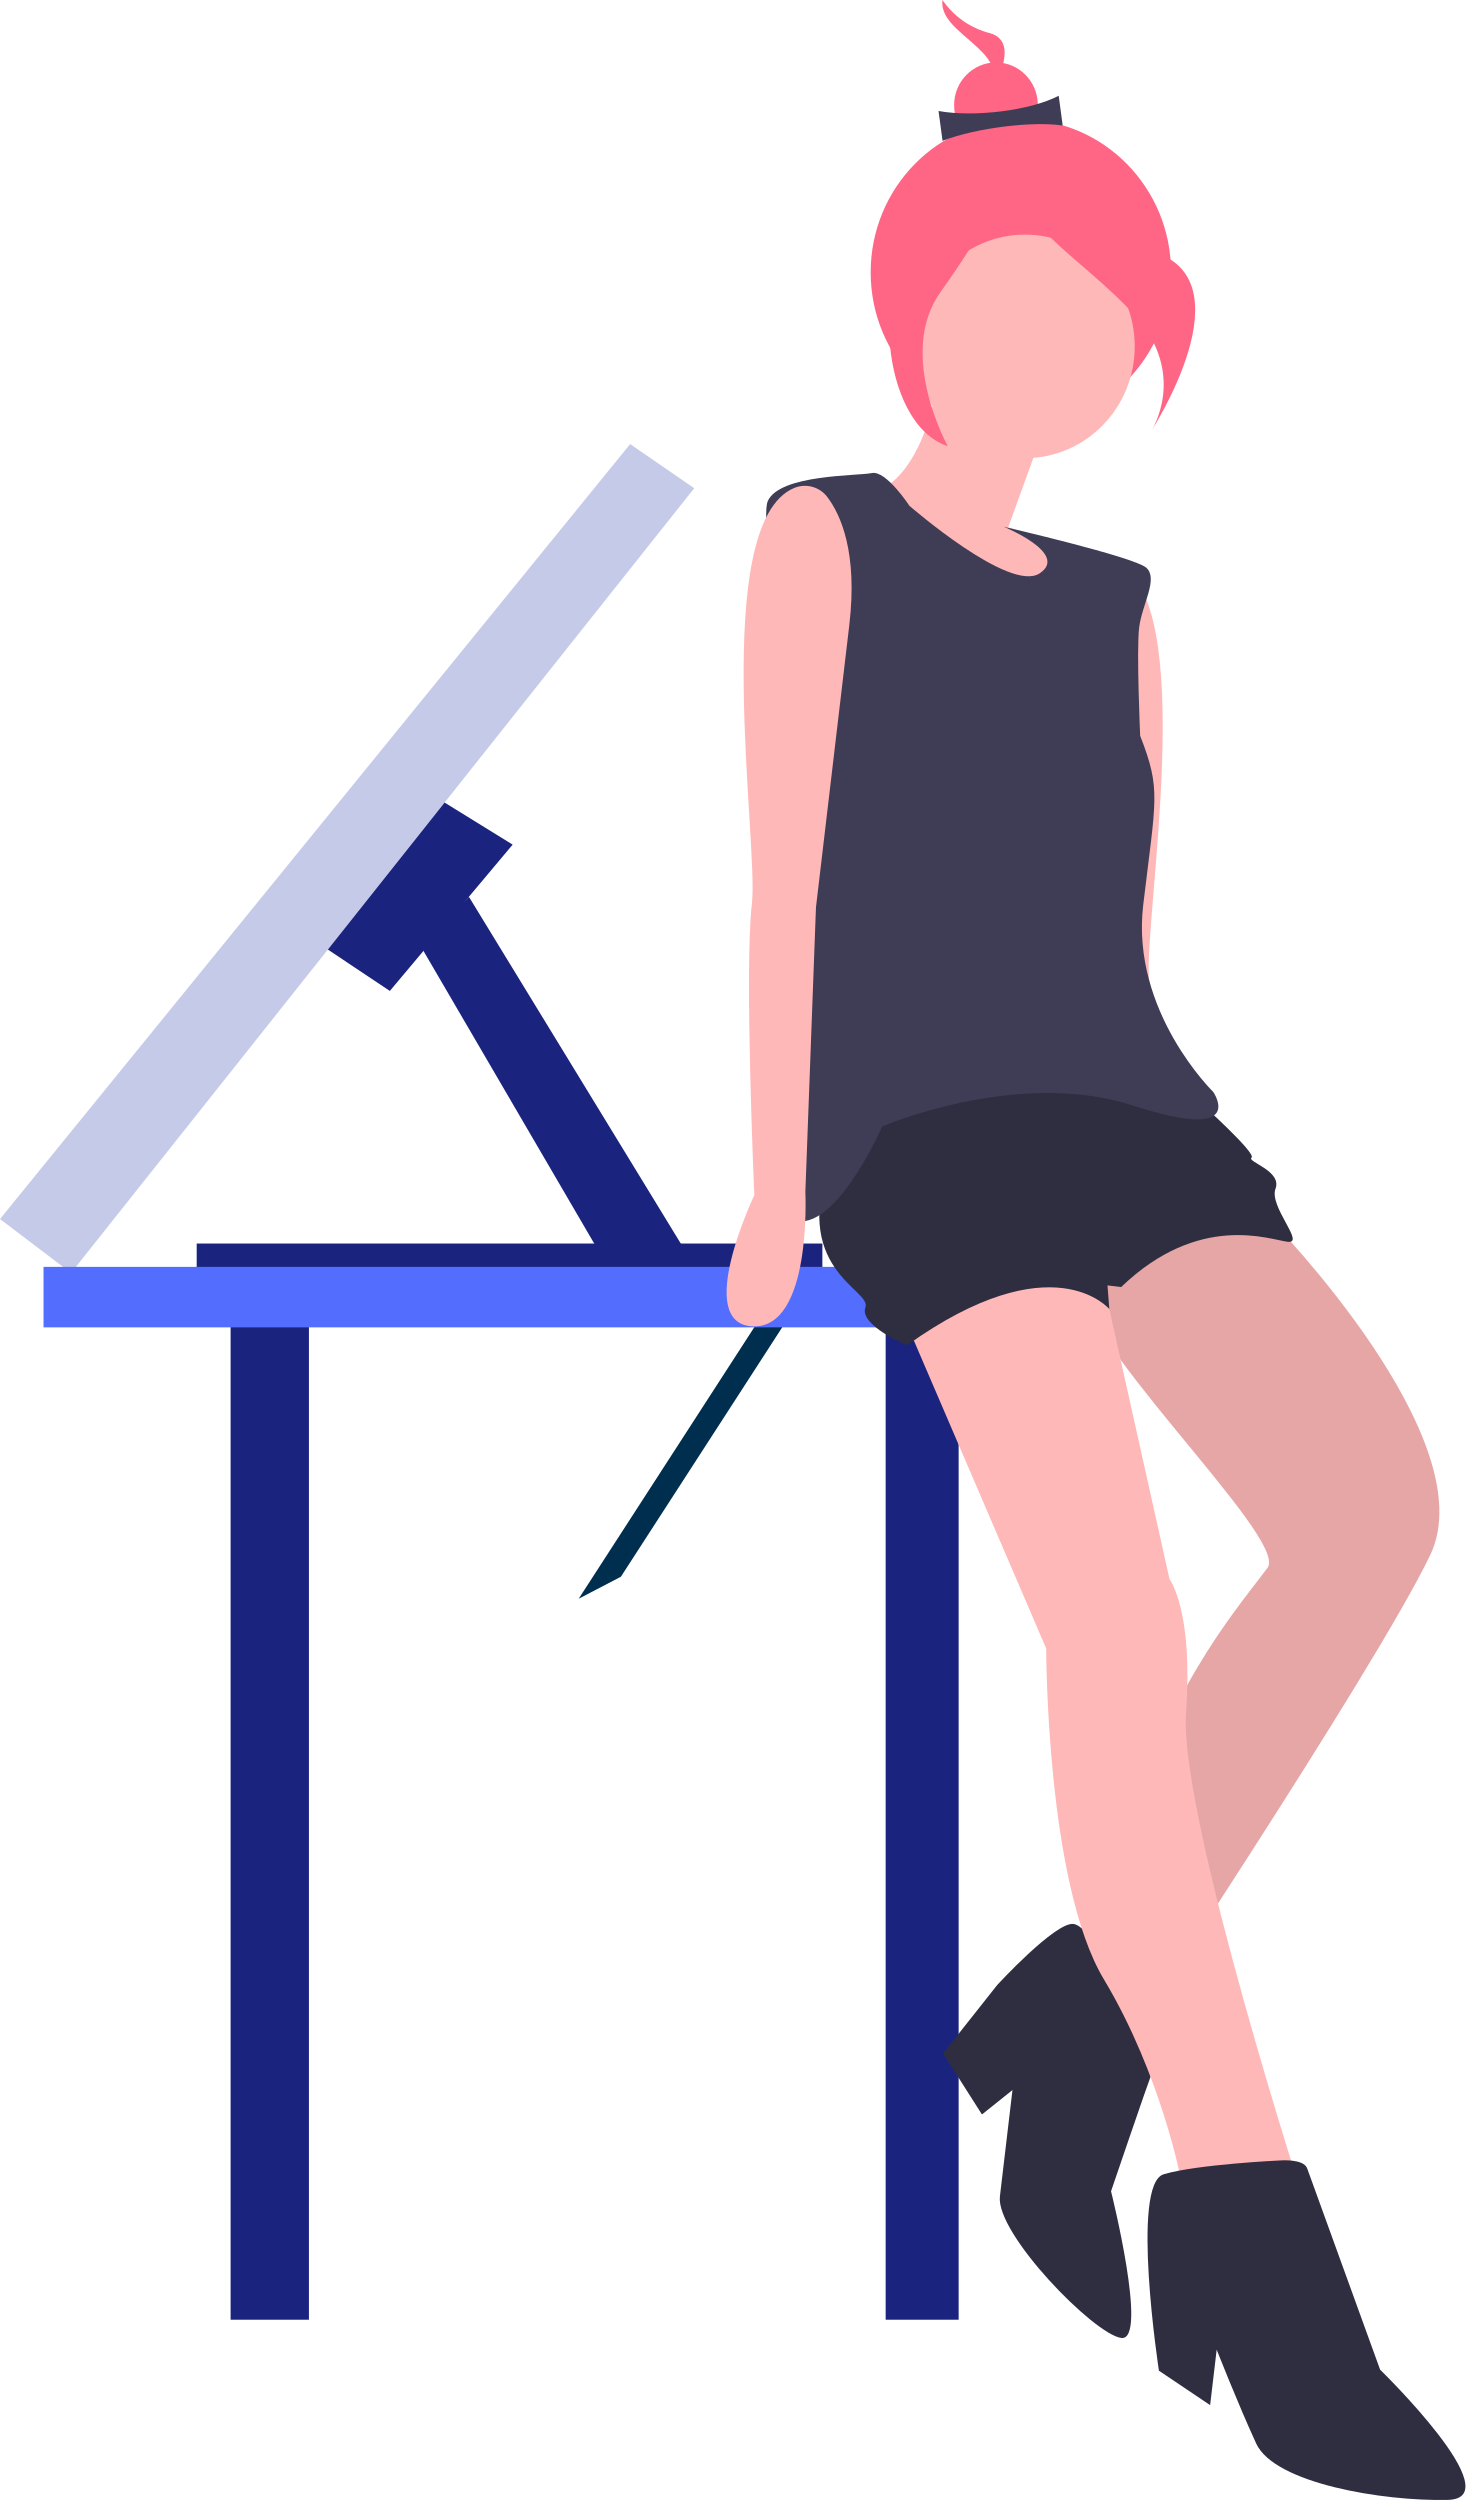
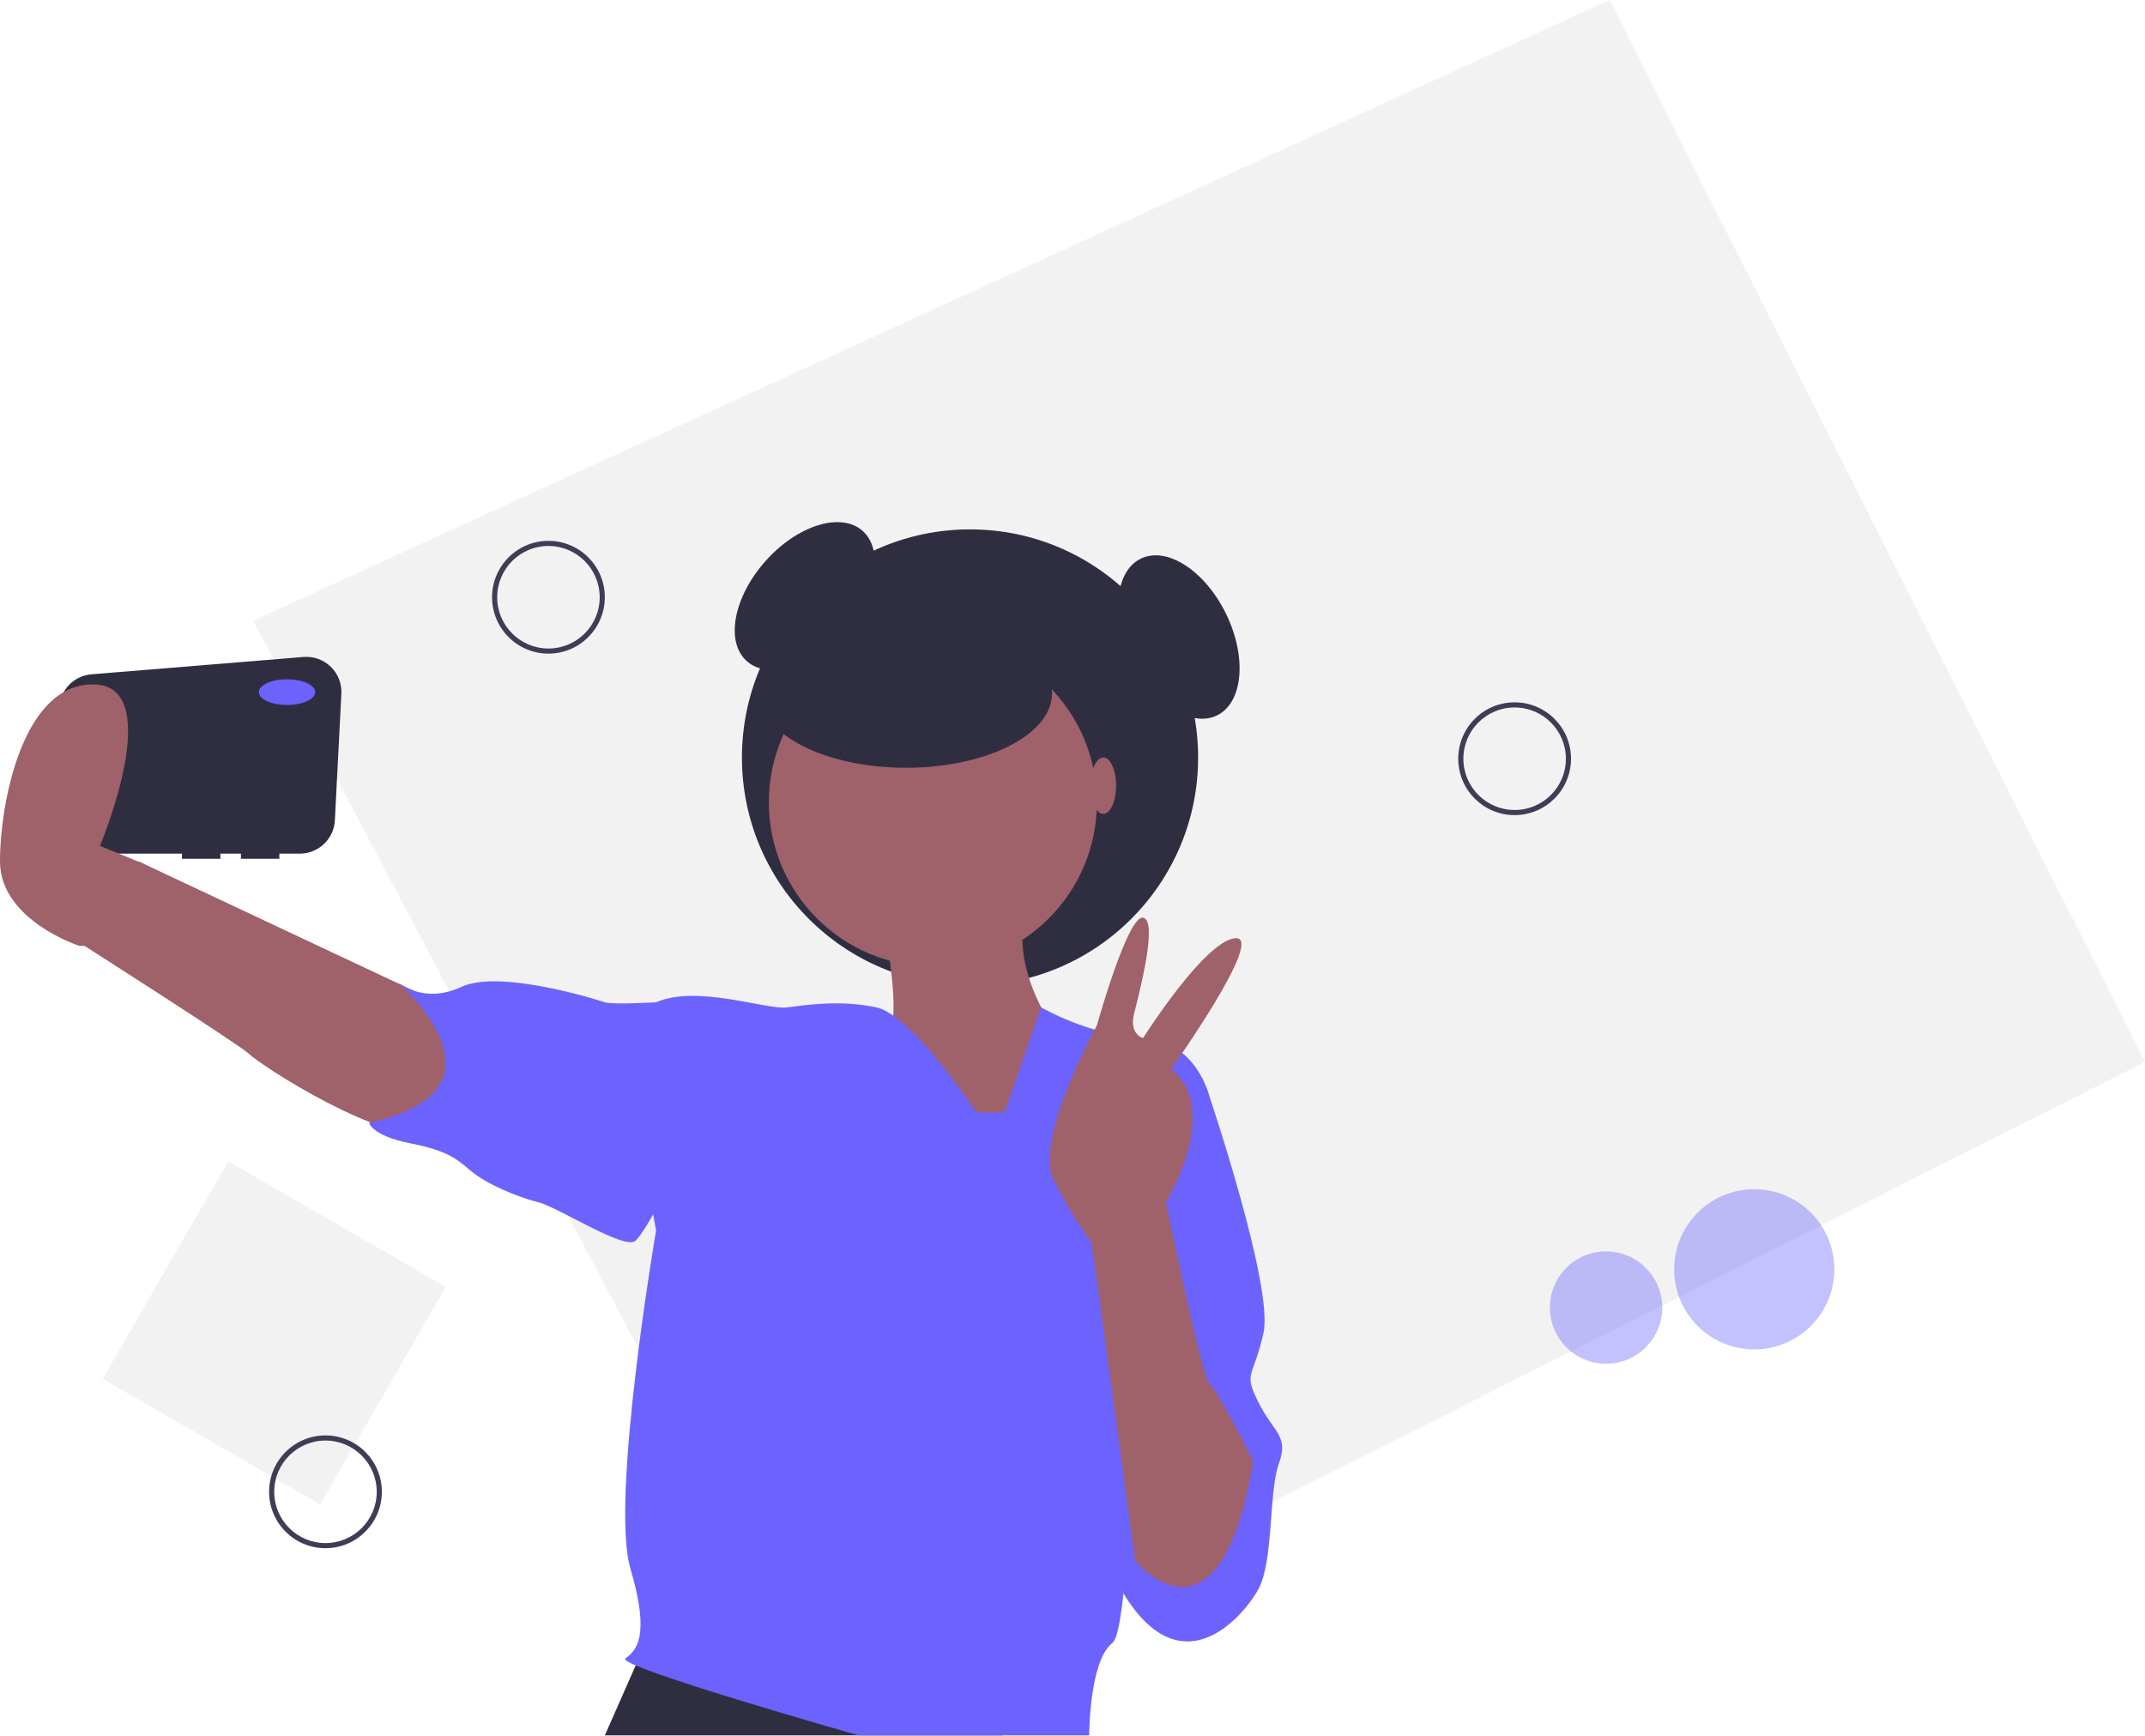
- <svg xmlns="http://www.w3.org/2000/svg" id="b2975d1f-ae6a-4396-8916-b342c341cf92" data-name="Layer 1" width="458.692" height="782.517" viewBox="0 0 458.692 782.517">
-   <polygon points="245.882 401.346 250.892 405.064 193.947 493.101 182.761 498.933 245.882 401.346" fill="#002e4e" stroke="#002e4e" stroke-miterlimit="10" stroke-width="1.124" />
-   <polygon points="0 381.559 197.236 139.002 217.293 152.818 22.229 398.446 0 381.559" fill="#c5cae9" />
-   <polygon points="139.157 251.209 160.463 264.374 122.019 310.174 102.621 297.215 139.157 251.209" fill="#1a237e" />
-   <polygon points="146.766 280.691 213.672 390.192 187.485 391.793 131.72 296.226 146.766 280.691" fill="#1a237e" />
-   <rect x="61.566" y="389.235" width="195.843" height="9.211" fill="#1a237e" />
-   <rect x="72.181" y="407.476" width="24.515" height="318.612" fill="#1a237e" />
-   <rect x="277.217" y="407.476" width="22.844" height="318.612" fill="#1a237e" />
-   <rect x="13.622" y="396.538" width="353.299" height="18.934" fill="#536dfe" />
-   <ellipse cx="319.537" cy="85.238" rx="47.01" ry="47.886" fill="#ff6584" />
-   <path d="M710.937,238.501a8.765,8.765,0,0,0-10.47,2.72c-4.175,5.309-9.873,16.96-7.686,39.814l8.471,88.513,1.348,89.22S715.343,499.903,734,499.515s-15.452-39.4-15.452-39.4,4.73-70.781,2.786-91.096C719.522,350.081,737.462,250.253,710.937,238.501Z" transform="translate(-361.6589 -62.48322)" fill="#ffb8b8" />
-   <path d="M687.934,198.004l-10.695,29.526,15.289,4.811,2.147,42.848-37.907-20.799-19.092-21.43-2.382-16.445s14.723-2.601,20.076-35.719Z" transform="translate(-361.6589 -62.48322)" fill="#ffb8b8" />
-   <path d="M759.706,444.686s66.882,68.403,49.647,104.47-101.341,162.323-101.341,162.323l-22.5-29.189s22.116-16.379,32.416-54.764,33.613-64.897,40.494-74.332-64.606-75.466-58.291-92.313S759.706,444.686,759.706,444.686Z" transform="translate(-361.6589 -62.48322)" fill="#ffb8b8" />
-   <path d="M759.706,444.686s66.882,68.403,49.647,104.47-101.341,162.323-101.341,162.323l-22.5-29.189s22.116-16.379,32.416-54.764,33.613-64.897,40.494-74.332-64.606-75.466-58.291-92.313S759.706,444.686,759.706,444.686Z" transform="translate(-361.6589 -62.48322)" opacity="0.1" />
-   <path d="M717.682,690.637s6.987,14.072,4.882,19.688-13.142,38.037-13.142,38.037,11.752,46.962,3.226,45.917-39.381-32.727-38.013-44.307l3.932-33.292-9.552,7.64-12.158-19.111,16.945-21.418s18.195-19.796,23.879-19.1S717.682,690.637,717.682,690.637Z" transform="translate(-361.6589 -62.48322)" fill="#2f2e41" />
-   <path d="M704.394,461.402l4.487,10.829,18.845,84.542s7.5,9.73,5.16,41.748,37.809,155.882,37.809,155.882l1.356,25.13-24.157-2.961L731.421,745.184s-6.186-33.064-24.252-63.178S689.125,578.473,689.125,578.473L640.503,465.319l38.26-18.806Z" transform="translate(-361.6589 -62.48322)" fill="#ffb8b8" />
-   <path d="M762.458,738.709s7.276-.577,8.355,2.492,22.831,63.004,22.831,63.004,41.368,40.312,21.133,40.769-54.168-5.17-59.906-17.621-12.382-29.418-12.382-29.418l-2.052,17.37-16.026-10.775s-8.963-58.367,1.497-61.491S762.458,738.709,762.458,738.709Z" transform="translate(-361.6589 -62.48322)" fill="#2f2e41" />
-   <path d="M738.061,408.259s16.934,15.291,15.342,16.565,9.605,4.114,7.5,9.73,9.487,17.315,3.803,16.619-27.736-9.273-52.128,14.169l-4.263-.522.566,7.412s-17.671-21.255-63.325,11.328c0,0-15.118-6.258-13.013-11.874s-24.552-11.82-10.16-48.235S681.339,388.091,681.339,388.091Z" transform="translate(-361.6589 -62.48322)" fill="#2f2e41" />
-   <path d="M646.319,220.804s-7.329-11.177-11.763-10.252-28.677.367-32.544,8.703,14.551,94.818,11.591,107.671-18.678,109.312-5.152,116.843,29.339-28.71,29.339-28.71,42.523-18.283,78.614-6.518S741.415,404.265,741.415,404.265s-25.855-25.195-21.923-58.487,5.695-36.013-.95-52.98c0,0-1.186-26.577-.331-33.814s6.144-15.4,2.223-18.817-44.617-12.81-44.617-12.81,20.631,8.402,11.25,14.595S646.319,220.804,646.319,220.804Z" transform="translate(-361.6589 -62.48322)" fill="#3f3d56" />
-   <ellipse cx="320.827" cy="108.421" rx="34.35" ry="34.99" fill="#ffb8b8" />
-   <path d="M610.284,215.203a8.77,8.77,0,0,1,10.407,2.96c4.057,5.404,9.495,17.183,6.802,39.98L617.064,346.44l-3.324,89.167s2.147,42.848-16.497,42.031.524-41.052.524-41.052-3.161-70.872-.768-91.137C599.231,326.558,583.506,226.343,610.284,215.203Z" transform="translate(-361.6589 -62.48322)" fill="#ffb8b8" />
-   <path d="M656.658,62.483a25.759,25.759,0,0,0,14.827,10.383c10.368,2.828.085,18.699.085,18.699s3.739-5.771-1.654-11.883S655.842,69.391,656.658,62.483Z" transform="translate(-361.6589 -62.48322)" fill="#ff6584" />
-   <ellipse cx="311.748" cy="32.889" rx="13.101" ry="13.345" fill="#ff6584" />
-   <path d="M656.68,106.558c10.68-4.115,28.464-6.201,37.613-4.775l-1.255-9.333c-8.796,4.631-26.498,6.807-37.613,4.775Z" transform="translate(-361.6589 -62.48322)" fill="#3f3d56" />
-   <path d="M677.347,109.899s13.385,22.679,44.51,31.169.254,56.134.254,56.134,11.226-17.325-4.966-35.673S674.897,130.637,677.347,109.899Z" transform="translate(-361.6589 -62.48322)" fill="#ff6584" />
-   <path d="M676.284,108.521s-12.859,31.151-26.976,34.096-13.046,52.167,9.03,59.548c0,0-16.098-28.856-2.338-48.208S678.453,119.306,676.284,108.521Z" transform="translate(-361.6589 -62.48322)" fill="#ff6584" />
+ <svg xmlns="http://www.w3.org/2000/svg" id="bb2a0322-f60c-49c8-997e-d7c4b3c4ffc5" data-name="Layer 1" width="836.965" height="677.027" viewBox="0 0 836.965 677.027">
+   <polygon points="326.236 671.863 836.965 414.298 628.031 0 98.794 242.164 326.236 671.863" fill="#f2f2f2" />
+   <circle cx="684.504" cy="495.199" r="31.248" fill="#6c63ff" opacity="0.4" />
+   <circle cx="626.672" cy="510.123" r="21.92" fill="#6c63ff" opacity="0.4" />
+   <rect x="239.517" y="582.49" width="98" height="98" transform="translate(172.8817 -171.1417) rotate(30)" fill="#f2f2f2" />
+   <path d="M772.517,429.49a22,22,0,1,1,22-22A22.025,22.025,0,0,1,772.517,429.49Zm0-42a20,20,0,1,0,20,20A20.022,20.022,0,0,0,772.517,387.49Z" transform="translate(-181.5174 -111.4866)" fill="#3f3d56" />
+   <path d="M395.517,366.49a22,22,0,1,1,22-22A22.025,22.025,0,0,1,395.517,366.49Zm0-42a20,20,0,1,0,20,20A20.022,20.022,0,0,0,395.517,324.49Z" transform="translate(-181.5174 -111.4866)" fill="#3f3d56" />
+   <path d="M308.517,715.49a22,22,0,1,1,22-22A22.025,22.025,0,0,1,308.517,715.49Zm0-42a20,20,0,1,0,20,20A20.022,20.022,0,0,0,308.517,673.49Z" transform="translate(-181.5174 -111.4866)" fill="#3f3d56" />
+   <ellipse cx="495.517" cy="344.013" rx="34" ry="20.5" transform="translate(-272.4577 373.7716) rotate(-48.3118)" fill="#2f2e41" />
+   <circle cx="378.5" cy="295.527" r="89" fill="#2f2e41" />
+   <path d="M299.93,367.789,217.206,374.557a13.688,13.688,0,0,0-12.536,12.653L201.581,429.836a13.688,13.688,0,0,0,13.652,14.677h37.284v2h15v-2h8v2h15v-2h7.996a13.688,13.688,0,0,0,13.67-12.987l2.533-49.394A13.688,13.688,0,0,0,299.93,367.789Z" transform="translate(-181.5174 -111.4866)" fill="#2f2e41" />
+   <path d="M352.517,502.513l-117-55-21,33s60.838,38.838,64,42c4.5,4.5,53,36,72,31S360.517,507.513,352.517,502.513Z" transform="translate(-181.5174 -111.4866)" fill="#9f616a" />
+   <polygon points="251 643.027 236 677.027 391.28 677.027 380 641.027 251 643.027" fill="#2f2e41" />
+   <path d="M527.517,478.513s6,33,0,37,40,53,40,53l19-17,6-39s-18-25-10-47S527.517,478.513,527.517,478.513Z" transform="translate(-181.5174 -111.4866)" fill="#9f616a" />
+   <circle cx="364" cy="313.027" r="64" fill="#9f616a" />
+   <path d="M562.517,545.513s-25-38-39-41-27-1-35,0-35-9-51-2,0,89,0,89-18,105-10,132,2,32-2,35,91,30,91,30h90s0-29,9-36,8-155,8-155l30-58s-5-22-26-23-39.745-12.025-39.745-12.025l-14.255,41.025Z" transform="translate(-181.5174 -111.4866)" fill="#6c63ff" />
+   <path d="M446.517,507.513l-9-5s-17,1-20,0-41-13-56-6-25-2-25-2,49,42-11,55c0,0,1,5,16,8s18,6,24,11,18,10,26,12,34,19,38,15,11-18,11-18Z" transform="translate(-181.5174 -111.4866)" fill="#6c63ff" />
+   <path d="M634.517,528.513l19,11s25,74,21,92-8,15-2,27,12,13,8,24-2,38-8,49-35,46-60-13S634.517,528.513,634.517,528.513Z" transform="translate(-181.5174 -111.4866)" fill="#6c63ff" />
+   <path d="M670.517,681.513s-14-28-17-30-17-71-17-71,22-36,2-52c0,0,37-52,25-51s-36,39-36,39-5.5-1.5-3.5-9.5,9.5-36.5,3.5-37.5-18,42-18,42-24.5,44.5-17,60a193.221,193.221,0,0,0,15,25l17,124S657.517,760.513,670.517,681.513Z" transform="translate(-181.5174 -111.4866)" fill="#9f616a" />
+   <ellipse cx="112" cy="270.027" rx="11" ry="5" fill="#6c63ff" />
+   <path d="M226.517,480.513h-14s-31-10-31-33,9-70,37-69,2,63,2,63l16.95,6.917.05,21.083Z" transform="translate(-181.5174 -111.4866)" fill="#9f616a" />
+   <ellipse cx="353.5" cy="270.527" rx="57" ry="29" fill="#2f2e41" />
+   <ellipse cx="430.5" cy="306.527" rx="5" ry="11" fill="#9f616a" />
+   <ellipse cx="641.517" cy="360.013" rx="20.5" ry="34" transform="translate(-274.3381 204.9164) rotate(-25.90207)" fill="#2f2e41" />
</svg>
